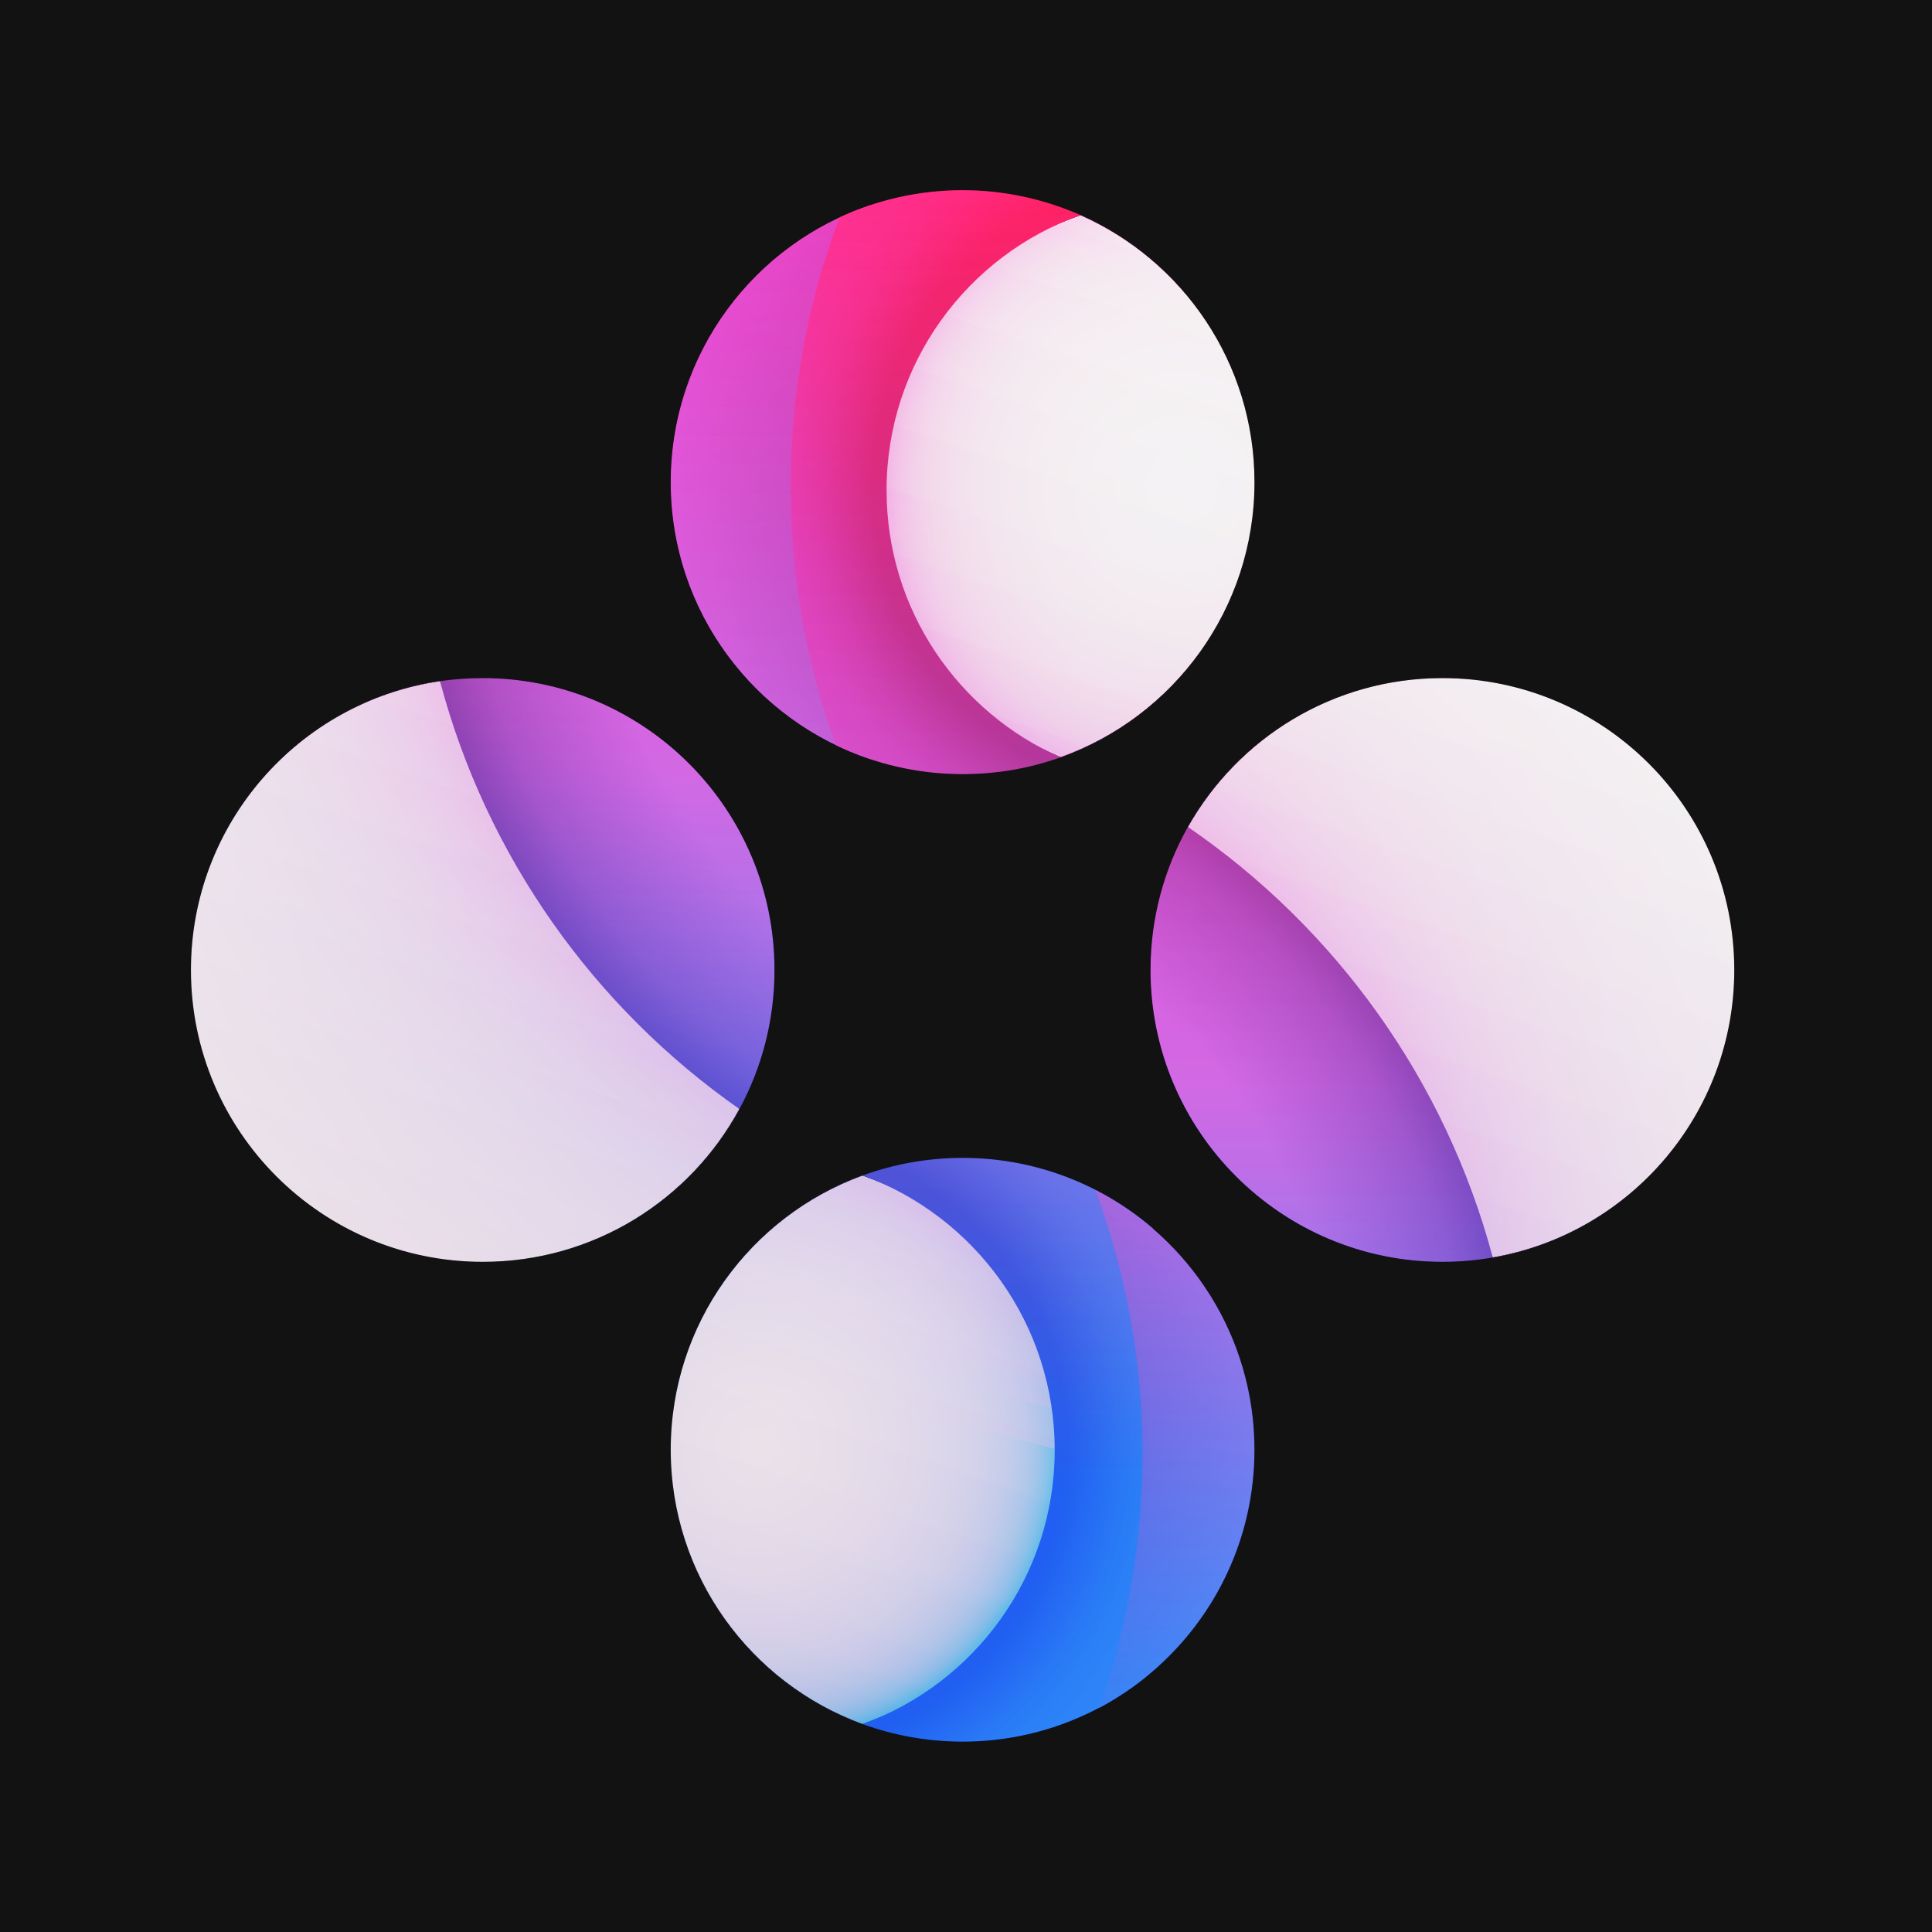
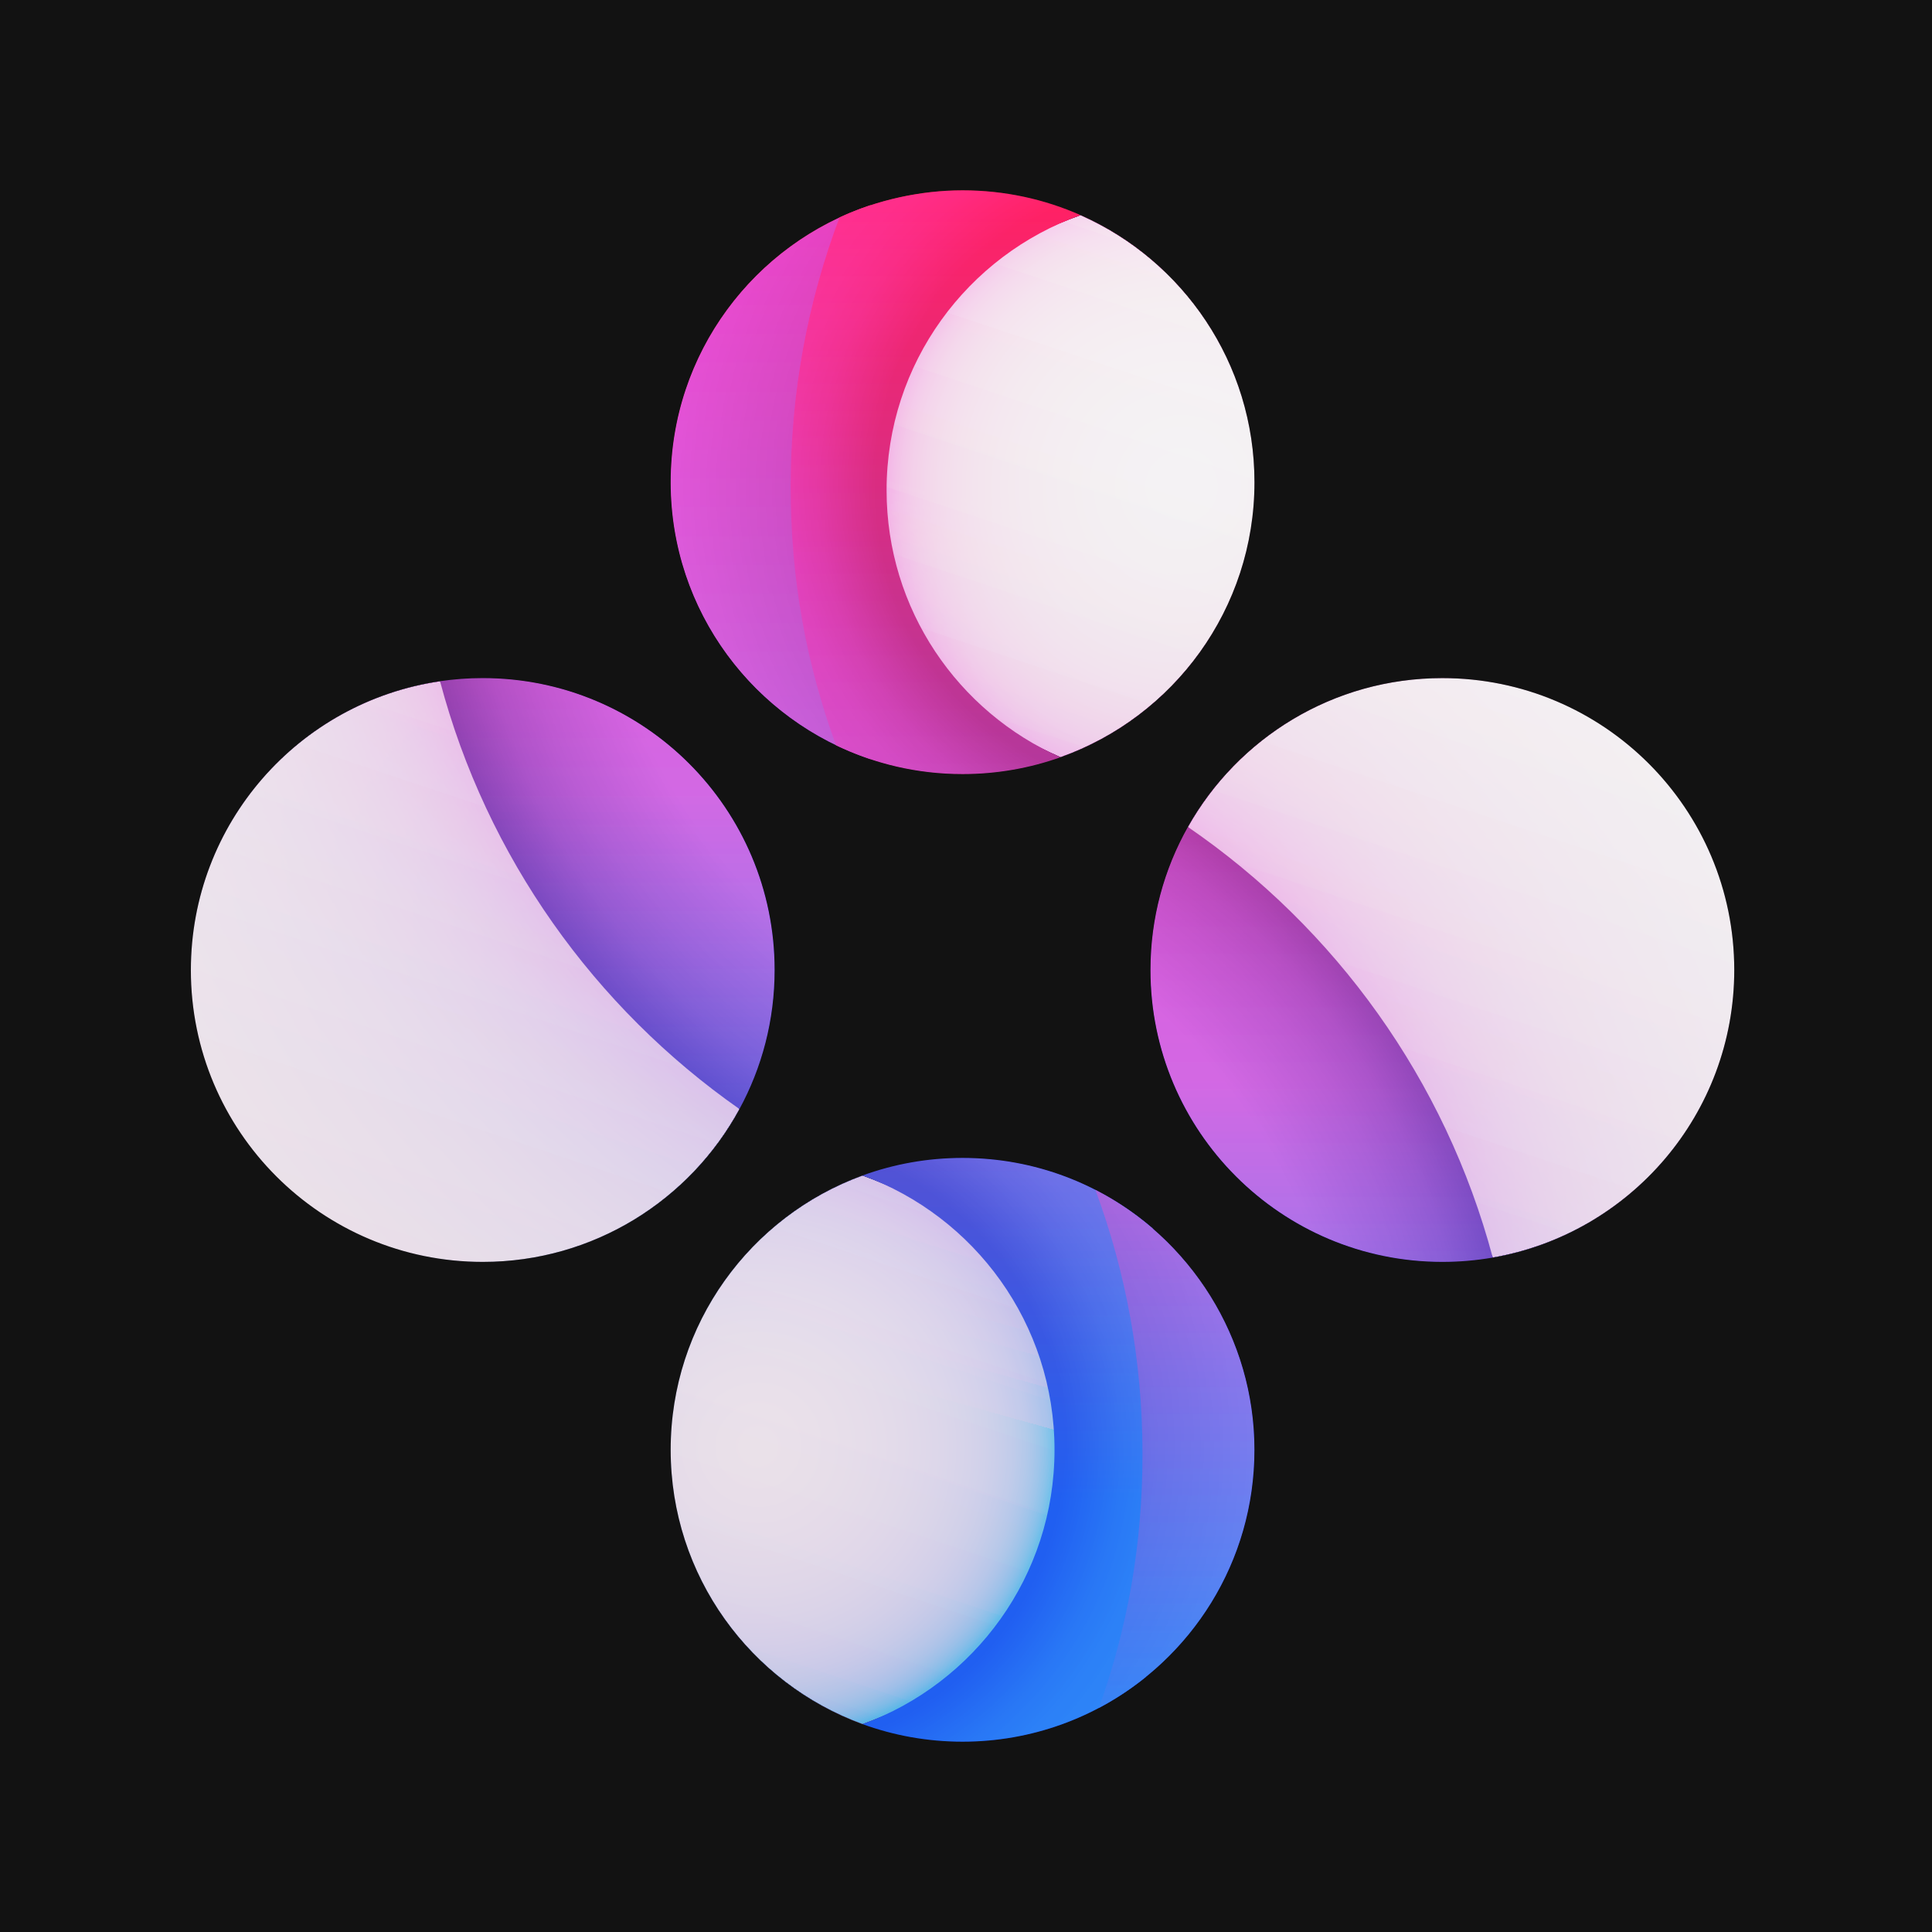
- <svg xmlns="http://www.w3.org/2000/svg" version="1.1" id="skyline_x25_20logo_x25_20standalone.fw-Page_x25_201" x="0px" y="0px" viewBox="0 0 1024 1024" enable-background="new 0 0 1024 1024" xml:space="preserve">
-   <rect fill="#121212" width="1024" height="1024" />
-   <linearGradient id="SVGID_1_" gradientUnits="userSpaceOnUse" x1="999.323" y1="-488.326" x2="999.522" y2="-488.887" gradientTransform="matrix(1378.571 0 0 1347.857 -1377264.125 659083.5)">
-     <stop offset="0" style="stop-color:#E8DDE7" />
-     <stop offset="1" style="stop-color:#F6F6F6" />
-   </linearGradient>
-   <path fill="url(#SVGID_1_)" d="M355.5,768.4c0,66.8,42.4,123.8,101.7,145.4c59.3-21.6,144.1-78.6,144.1-145.4S516.6,644.7,457.2,623  C397.8,644.7,355.5,701.6,355.5,768.4z M562.1,401.4C622,380,664.9,322.8,664.9,255.6c0-63.2-37.9-117.5-92.2-141.6  c-59.9,21.4-145.2,78.5-145.2,145.8C427.5,323,507.8,377.3,562.1,401.4z M101.2,514.1c0,85.5,69.3,154.7,154.7,154.7  c58.8,0,109.9-32.8,136-81c-68.2-74.8-103.2-126.7-158.7-226.8C158.5,372,101.2,436.4,101.2,514.1z M791.2,666.5  c72.7-12.6,128-76.1,128-152.4c0-85.5-69.3-154.7-154.7-154.7c-57.9,0-108.3,31.8-134.9,78.9C692.4,508.8,745.4,572.4,791.2,666.5z" />
-   <g opacity="0.6" style="mix-blend-mode: color-burn">
-     <g>
-       <radialGradient id="SVGID_2_" cx="401.92" cy="-721.435" r="596.952" gradientTransform="matrix(1 0 0 1 0 1488)" gradientUnits="userSpaceOnUse">
-         <stop offset="0" style="stop-color:#1757FF" />
-         <stop offset="0.667" style="stop-color:#1757FF" />
-         <stop offset="1" style="stop-color:#E8DDE7" />
-       </radialGradient>
-       <path fill="url(#SVGID_2_)" d="M791.2,666.5c72.7-12.6,128-76.1,128-152.4c0-85.5-69.3-154.7-154.7-154.7    c-57.9,0-108.3,31.8-134.9,78.9C692.4,508.8,745.4,572.4,791.2,666.5z" />
-       <radialGradient id="SVGID_3_" cx="626.222" cy="-1229.972" r="596.952" gradientTransform="matrix(1 0 0 1 0 1488)" gradientUnits="userSpaceOnUse">
-         <stop offset="0" style="stop-color:#1757FF" />
-         <stop offset="0.667" style="stop-color:#1757FF" />
-         <stop offset="1" style="stop-color:#E8DDE7" />
-       </radialGradient>
-       <path fill="url(#SVGID_3_)" d="M101.2,514.1c0,85.5,69.3,154.7,154.7,154.7c58.8,0,109.9-32.8,136-81    c-68.2-74.8-103.2-126.7-158.7-226.8C158.5,372,101.2,436.4,101.2,514.1z" />
-       <radialGradient id="SVGID_4_" cx="626.222" cy="-1229.972" r="156.655" gradientTransform="matrix(1 0 0 1 0 1488)" gradientUnits="userSpaceOnUse">
-         <stop offset="0" style="stop-color:#FFFFFF" />
-         <stop offset="1" style="stop-color:#1757FF" />
-       </radialGradient>
-       <path fill="url(#SVGID_4_)" d="M562.1,401.4C622,380,664.9,322.8,664.9,255.6c0-63.2-37.9-117.5-92.2-141.6    c-59.9,21.4-145.2,78.5-145.2,145.8C427.5,323,507.8,377.3,562.1,401.4z" />
-       <radialGradient id="SVGID_5_" cx="401.92" cy="-721.435" r="156.655" gradientTransform="matrix(1 0 0 1 0 1488)" gradientUnits="userSpaceOnUse">
-         <stop offset="0" style="stop-color:#FFFFFF" />
-         <stop offset="1" style="stop-color:#1757FF" />
-       </radialGradient>
-       <path fill="url(#SVGID_5_)" d="M355.5,768.4c0,66.8,42.4,123.8,101.7,145.4c59.3-21.6,144.1-78.6,144.1-145.4    S516.6,644.7,457.2,623C397.8,644.7,355.5,701.6,355.5,768.4z" />
-     </g>
-     <defs>
-       <filter id="Adobe_OpacityMaskFilter" filterUnits="userSpaceOnUse" x="101.2" y="114" width="818" height="799.8">
-         <feColorMatrix type="matrix" values="1 0 0 0 0  0 1 0 0 0  0 0 1 0 0  0 0 0 1 0" />
-       </filter>
-     </defs>
-     <mask maskUnits="userSpaceOnUse" x="101.2" y="114" width="818" height="799.8" id="mask1_2_">
-       <linearGradient id="SVGID_6_" gradientUnits="userSpaceOnUse" x1="999.563" y1="-488.683" x2="999.478" y2="-488.376" gradientTransform="matrix(1496 0 0 1462 -1494796 714740)">
+ <svg xmlns="http://www.w3.org/2000/svg" viewBox="0 0 1024 1024">
+   <defs>
+     <style>
+       .cls-1 {
+         fill: url(#linear-gradient-2);
+       }
+ 
+       .cls-2 {
+         fill: url(#radial-gradient-7);
+       }
+ 
+       .cls-3 {
+         fill: url(#radial-gradient-10);
+       }
+ 
+       .cls-4 {
+         fill: url(#radial-gradient-8);
+       }
+ 
+       .cls-5 {
+         fill: url(#radial-gradient-5);
+       }
+ 
+       .cls-6 {
+         fill: url(#radial-gradient-4);
+       }
+ 
+       .cls-7 {
+         isolation: isolate;
+       }
+ 
+       .cls-8 {
+         fill: url(#radial-gradient-6);
+       }
+ 
+       .cls-9 {
+         fill: url(#radial-gradient-12);
+       }
+ 
+       .cls-10 {
+         fill: url(#radial-gradient);
+       }
+ 
+       .cls-11 {
+         mix-blend-mode: overlay;
+         opacity: .65;
+       }
+ 
+       .cls-12 {
+         fill: url(#radial-gradient-2);
+       }
+ 
+       .cls-13 {
+         fill: #121212;
+       }
+ 
+       .cls-14 {
+         fill: url(#radial-gradient-3);
+       }
+ 
+       .cls-15 {
+         mask: url(#mask1_1_);
+       }
+ 
+       .cls-16 {
+         fill: url(#linear-gradient-3);
+       }
+ 
+       .cls-17 {
+         fill: url(#linear-gradient);
+       }
+ 
+       .cls-18 {
+         mix-blend-mode: color-burn;
+         opacity: .6;
+       }
+ 
+       .cls-19 {
+         fill: url(#radial-gradient-11);
+       }
+ 
+       .cls-20 {
+         fill: url(#radial-gradient-9);
+       }
+     </style>
+     <filter id="Adobe_OpacityMaskFilter" filterUnits="userSpaceOnUse" x="101.2" y="114" width="818" height="799.8">
+       <feColorMatrix type="matrix" values="1 0 0 0 0  0 1 0 0 0  0 0 1 0 0  0 0 0 1 0" />
+     </filter>
+     <mask maskUnits="userSpaceOnUse" x="101.2" y="114" width="818" height="799.8" id="mask1_1_">
+       <linearGradient id="SVGID_00000106868861875696096590000005941986116157405103_" gradientUnits="userSpaceOnUse" x1="256.061" y1="768.174" x2="255.975" y2="767.867" gradientTransform="matrix(1496 0 0 -1462 -382516 1123356)">
        <stop offset="0" style="stop-color:#FFFFFF" />
        <stop offset="1" style="stop-color:#000000" />
      </linearGradient>
-       <rect x="39.9" y="87.1" fill="url(#SVGID_6_)" filter="url(#Adobe_OpacityMaskFilter)" width="887.7" height="867.5" />
+       <rect x="40" y="87.1" style="fill:url(#SVGID_00000106868861875696096590000005941986116157405103_);filter:url(#Adobe_OpacityMaskFilter);" width="887.7" height="867.5" />
    </mask>
-     <g mask="url(#mask1_2_)">
-       <radialGradient id="SVGID_7_" cx="401.92" cy="-721.435" r="596.952" gradientTransform="matrix(1 0 0 1 0 1488)" gradientUnits="userSpaceOnUse">
-         <stop offset="0" style="stop-color:#FF1F5E" />
-         <stop offset="0.667" style="stop-color:#FF1F5E" />
-         <stop offset="1" style="stop-color:#E8DDE7" />
-       </radialGradient>
-       <path fill="url(#SVGID_7_)" d="M791.2,666.5c72.7-12.6,128-76.1,128-152.4c0-85.5-69.3-154.7-154.7-154.7    c-57.9,0-108.3,31.8-134.9,78.9C692.4,508.8,745.4,572.4,791.2,666.5z" />
-       <radialGradient id="SVGID_8_" cx="626.222" cy="-1229.972" r="596.952" gradientTransform="matrix(1 0 0 1 0 1488)" gradientUnits="userSpaceOnUse">
-         <stop offset="0" style="stop-color:#FF1F5E" />
-         <stop offset="0.667" style="stop-color:#FF1F5E" />
-         <stop offset="1" style="stop-color:#E8DDE7" />
-       </radialGradient>
-       <path fill="url(#SVGID_8_)" d="M101.2,514.1c0,85.5,69.3,154.7,154.7,154.7c58.8,0,109.9-32.8,136-81    c-68.2-74.8-103.2-126.7-158.7-226.8C158.5,372,101.2,436.4,101.2,514.1z" />
-       <radialGradient id="SVGID_9_" cx="626.222" cy="-1229.972" r="156.655" gradientTransform="matrix(1 0 0 1 0 1488)" gradientUnits="userSpaceOnUse">
-         <stop offset="0" style="stop-color:#FFFFFF" />
-         <stop offset="1" style="stop-color:#FF1F5E" />
-       </radialGradient>
-       <path fill="url(#SVGID_9_)" d="M562.1,401.4C622,380,664.9,322.8,664.9,255.6c0-63.2-37.9-117.5-92.2-141.6    c-59.9,21.4-145.2,78.5-145.2,145.8C427.5,323,507.8,377.3,562.1,401.4z" />
-       <radialGradient id="SVGID_10_" cx="401.92" cy="-721.435" r="156.655" gradientTransform="matrix(1 0 0 1 0 1488)" gradientUnits="userSpaceOnUse">
-         <stop offset="0" style="stop-color:#FFFFFF" />
-         <stop offset="1" style="stop-color:#FF1F5E" />
-       </radialGradient>
-       <path fill="url(#SVGID_10_)" d="M355.5,768.4c0,66.8,42.4,123.8,101.7,145.4c59.3-21.6,144.1-78.6,144.1-145.4    S516.6,644.7,457.2,623C397.8,644.7,355.5,701.6,355.5,768.4z" />
+     <linearGradient id="linear-gradient" x1="255.86" y1="767.77" x2="256.06" y2="768.34" gradientTransform="translate(-352351.11 1035739.54) scale(1378.57 -1347.86)" gradientUnits="userSpaceOnUse">
+       <stop offset="0" stop-color="#e8dde7" />
+       <stop offset="1" stop-color="#f6f6f6" />
+     </linearGradient>
+     <radialGradient id="radial-gradient" cx="401.92" cy="257.43" fx="401.92" fy="257.43" r="596.95" gradientTransform="translate(0 1024) scale(1 -1)" gradientUnits="userSpaceOnUse">
+       <stop offset="0" stop-color="#1757ff" />
+       <stop offset=".67" stop-color="#1757ff" />
+       <stop offset="1" stop-color="#e8dde7" />
+     </radialGradient>
+     <radialGradient id="radial-gradient-2" cx="626.22" cy="765.97" fx="626.22" fy="765.97" r="596.95" gradientTransform="translate(0 1024) scale(1 -1)" gradientUnits="userSpaceOnUse">
+       <stop offset="0" stop-color="#1757ff" />
+       <stop offset=".67" stop-color="#1757ff" />
+       <stop offset="1" stop-color="#e8dde7" />
+     </radialGradient>
+     <radialGradient id="radial-gradient-3" cx="626.22" cy="765.97" fx="626.22" fy="765.97" r="156.66" gradientTransform="translate(0 1024) scale(1 -1)" gradientUnits="userSpaceOnUse">
+       <stop offset="0" stop-color="#fff" />
+       <stop offset="1" stop-color="#1757ff" />
+     </radialGradient>
+     <radialGradient id="radial-gradient-4" cx="401.92" cy="257.43" fx="401.92" fy="257.43" r="156.66" gradientTransform="translate(0 1024) scale(1 -1)" gradientUnits="userSpaceOnUse">
+       <stop offset="0" stop-color="#fff" />
+       <stop offset="1" stop-color="#1757ff" />
+     </radialGradient>
+     <mask id="mask" x="39.95" y="87.13" width="887.71" height="867.54" maskUnits="userSpaceOnUse" />
+     <radialGradient id="radial-gradient-5" cx="401.92" cy="257.43" fx="401.92" fy="257.43" r="596.95" gradientTransform="translate(0 1024) scale(1 -1)" gradientUnits="userSpaceOnUse">
+       <stop offset="0" stop-color="#ff1f5e" />
+       <stop offset=".67" stop-color="#ff1f5e" />
+       <stop offset="1" stop-color="#e8dde7" />
+     </radialGradient>
+     <radialGradient id="radial-gradient-6" cx="626.22" cy="765.97" fx="626.22" fy="765.97" r="596.95" gradientTransform="translate(0 1024) scale(1 -1)" gradientUnits="userSpaceOnUse">
+       <stop offset="0" stop-color="#ff1f5e" />
+       <stop offset=".67" stop-color="#ff1f5e" />
+       <stop offset="1" stop-color="#e8dde7" />
+     </radialGradient>
+     <radialGradient id="radial-gradient-7" cx="626.22" cy="765.97" fx="626.22" fy="765.97" r="156.66" gradientTransform="translate(0 1024) scale(1 -1)" gradientUnits="userSpaceOnUse">
+       <stop offset="0" stop-color="#fff" />
+       <stop offset="1" stop-color="#ff1f5e" />
+     </radialGradient>
+     <radialGradient id="radial-gradient-8" cx="401.92" cy="257.43" fx="401.92" fy="257.43" r="156.66" gradientTransform="translate(0 1024) scale(1 -1)" gradientUnits="userSpaceOnUse">
+       <stop offset="0" stop-color="#fff" />
+       <stop offset="1" stop-color="#ff1f5e" />
+     </radialGradient>
+     <linearGradient id="linear-gradient-2" x1="255.43" y1="768.49" x2="255.43" y2="767.84" gradientTransform="translate(-162149.18 1054656.45) scale(636.46 -1372.5)" gradientUnits="userSpaceOnUse">
+       <stop offset="0" stop-color="#ff1f5e" />
+       <stop offset="1" stop-color="#1e58f0" />
+     </linearGradient>
+     <linearGradient id="linear-gradient-3" x1="255.21" y1="768.34" x2="255.21" y2="767.73" gradientTransform="translate(-159449.69 1041641.89) scale(627.14 -1355.57)" gradientUnits="userSpaceOnUse">
+       <stop offset="0" stop-color="#ff1f5e" />
+       <stop offset="1" stop-color="#1e58f0" />
+     </linearGradient>
+     <radialGradient id="radial-gradient-9" cx="626.22" cy="765.97" fx="626.22" fy="765.97" r="275.33" gradientTransform="translate(0 1024) scale(1 -1)" gradientUnits="userSpaceOnUse">
+       <stop offset="0" stop-color="#8f8f8f" />
+       <stop offset=".59" stop-color="#8f8f8f" />
+       <stop offset=".7" stop-color="#c5c5c5" />
+       <stop offset=".76" stop-color="#d9d9d9" />
+       <stop offset="1" stop-color="#fff" />
+     </radialGradient>
+     <radialGradient id="radial-gradient-10" cx="626.22" cy="765.97" fx="626.22" fy="765.97" r="407.07" gradientTransform="translate(0 1024) scale(1 -1)" gradientUnits="userSpaceOnUse">
+       <stop offset="0" stop-color="#fff" />
+       <stop offset=".28" stop-color="#fff" />
+       <stop offset=".77" stop-color="#fff" />
+       <stop offset=".88" stop-color="#d8d8d8" />
+       <stop offset=".93" stop-color="#c1c1c1" />
+       <stop offset="1" stop-color="#8f8f8f" />
+     </radialGradient>
+     <radialGradient id="radial-gradient-11" cx="401.92" cy="257.43" fx="401.92" fy="257.43" r="407.07" gradientTransform="translate(0 1024) scale(1 -1)" gradientUnits="userSpaceOnUse">
+       <stop offset="0" stop-color="#fff" />
+       <stop offset=".28" stop-color="#fff" />
+       <stop offset=".77" stop-color="#fff" />
+       <stop offset=".88" stop-color="#d8d8d8" />
+       <stop offset=".93" stop-color="#c1c1c1" />
+       <stop offset="1" stop-color="#8f8f8f" />
+     </radialGradient>
+     <radialGradient id="radial-gradient-12" cx="401.92" cy="257.43" fx="401.92" fy="257.43" r="275.33" gradientTransform="translate(0 1024) scale(1 -1)" gradientUnits="userSpaceOnUse">
+       <stop offset="0" stop-color="#8f8f8f" />
+       <stop offset=".59" stop-color="#8f8f8f" />
+       <stop offset=".7" stop-color="#c5c5c5" />
+       <stop offset=".76" stop-color="#d9d9d9" />
+       <stop offset="1" stop-color="#fff" />
+     </radialGradient>
+   </defs>
+   <g class="cls-7">
+     <g id="skyline_20logo_20standalone.fw-Page_201" data-name="skyline%20logo%20standalone.fw-Page%201">
+       <rect class="cls-13" width="1024" height="1024" />
+       <path class="cls-17" d="M355.47,768.43c0,66.83,42.38,123.77,101.72,145.4,59.35-21.63,144.11-78.57,144.11-145.4s-84.76-123.77-144.11-145.4c-59.35,21.63-101.72,78.57-101.72,145.4Zm206.61-367.08c59.92-21.33,102.81-78.54,102.81-145.78,0-63.18-37.88-117.52-92.17-141.55-59.91,21.33-145.19,78.55-145.19,145.78,0,63.19,80.26,117.52,134.55,141.55Zm-460.92,112.77c0,85.44,69.26,154.71,154.71,154.71,58.75,0,109.86-32.76,136.06-81-68.24-74.77-103.21-126.69-158.69-226.76-74.72,10.95-132.07,75.3-132.07,153.05Zm690.03,152.42c72.72-12.65,128-76.08,128-152.42,0-85.44-69.26-154.71-154.71-154.71-57.89,0-108.34,31.8-134.87,78.88,62.81,70.53,115.8,134.11,161.57,228.24Z" />
+       <g class="cls-18">
+         <g>
+           <path class="cls-10" d="M791.18,666.54c72.72-12.65,128-76.08,128-152.42,0-85.44-69.26-154.71-154.71-154.71-57.89,0-108.34,31.8-134.87,78.88,62.81,70.53,115.8,134.11,161.57,228.24Z" />
+           <path class="cls-12" d="M101.15,514.12c0,85.44,69.26,154.71,154.71,154.71,58.75,0,109.86-32.76,136.06-81-68.24-74.77-103.21-126.69-158.69-226.76-74.72,10.95-132.07,75.3-132.07,153.05Z" />
+           <path class="cls-14" d="M562.07,401.35c59.92-21.33,102.81-78.54,102.81-145.78,0-63.18-37.88-117.52-92.17-141.55-59.91,21.33-145.19,78.55-145.19,145.78,0,63.19,80.26,117.52,134.55,141.55Z" />
+           <path class="cls-6" d="M355.47,768.43c0,66.83,42.38,123.77,101.72,145.4,59.35-21.63,144.11-78.57,144.11-145.4s-84.76-123.77-144.11-145.4c-59.35,21.63-101.72,78.57-101.72,145.4Z" />
+         </g>
+         <g class="cls-15">
+           <g>
+             <path class="cls-5" d="M791.18,666.54c72.72-12.65,128-76.08,128-152.42,0-85.44-69.26-154.71-154.71-154.71-57.89,0-108.34,31.8-134.87,78.88,62.81,70.53,115.8,134.11,161.57,228.24Z" />
+             <path class="cls-8" d="M101.15,514.12c0,85.44,69.26,154.71,154.71,154.71,58.75,0,109.86-32.76,136.06-81-68.24-74.77-103.21-126.69-158.69-226.76-74.72,10.95-132.07,75.3-132.07,153.05Z" />
+             <path class="cls-2" d="M562.07,401.35c59.92-21.33,102.81-78.54,102.81-145.78,0-63.18-37.88-117.52-92.17-141.55-59.91,21.33-145.19,78.55-145.19,145.78,0,63.19,80.26,117.52,134.55,141.55Z" />
+             <path class="cls-4" d="M355.47,768.43c0,66.83,42.38,123.77,101.72,145.4,59.35-21.63,144.11-78.57,144.11-145.4s-84.76-123.77-144.11-145.4c-59.35,21.63-101.72,78.57-101.72,145.4Z" />
+           </g>
+         </g>
+       </g>
+       <path class="cls-1" d="M457.19,913.83c16.53,6.02,34.37,9.3,52.98,9.3,36.8,0,70.61-12.85,97.17-34.31l3.56-237.82c-27.07-23.24-62.25-37.28-100.73-37.28-18.61,0-36.45,3.28-52.98,9.3,59.35,21.63,101.72,78.57,101.72,145.4s-42.38,123.77-101.72,145.4Zm-65.27-326.01c11.9-21.91,18.65-47.02,18.65-73.71,0-85.44-69.26-154.71-154.71-154.71-7.69,0-15.25,.57-22.63,1.65,24.67,93.12,81.86,173,158.69,226.76Zm-36.45-332.26c0,68.41,44.4,126.45,105.96,146.86V108.71c-61.56,20.42-105.96,78.45-105.96,146.86Z" />
+       <path class="cls-16" d="M582.46,905.25c49.02-25.95,82.42-77.49,82.42-136.82s-34.25-112.17-84.3-137.79c16.15,43.58,24.96,90.71,24.96,139.91s-8.13,92.58-23.08,134.7Zm27.32-391.13c0,85.44,69.26,154.71,154.71,154.71,9.11,0,18.03-.78,26.7-2.29-25.09-94.08-83.38-174.6-161.57-228.24-12.63,22.41-19.84,48.27-19.84,75.83Zm-166.7-119.12c20.3,9.79,43.05,15.28,67.1,15.28,18.21,0,35.68-3.15,51.9-8.92-54.29-24.02-92.17-78.36-92.17-141.55,0-67.24,42.89-124.45,102.81-145.78-19.12-8.46-40.28-13.16-62.54-13.16s-45.39,5.15-65.21,14.37c-16.75,44.29-25.92,92.3-25.92,142.46s8.49,94.45,24.03,137.31Z" />
+       <g class="cls-11">
+         <path class="cls-20" d="M355.47,255.57c0,85.44,69.26,154.71,154.71,154.71,18.21,0,35.68-3.15,51.9-8.92-54.29-24.02-92.17-78.36-92.17-141.55,0-67.24,42.89-124.45,102.81-145.78-19.12-8.46-40.28-13.16-62.54-13.16-85.44,0-154.71,69.26-154.71,154.71Z" />
+         <path class="cls-3" d="M391.92,587.83c11.9-21.91,18.65-47.02,18.65-73.71,0-85.44-69.26-154.71-154.71-154.71-7.69,0-15.25,.57-22.63,1.65,24.67,93.12,81.86,173,158.69,226.76Z" />
+         <path class="cls-19" d="M609.78,514.12c0,85.44,69.26,154.71,154.71,154.71,9.11,0,18.03-.78,26.7-2.29-25.09-94.08-83.38-174.6-161.57-228.24-12.63,22.41-19.84,48.27-19.84,75.83Z" />
+         <path class="cls-9" d="M457.19,913.83c16.53,6.02,34.37,9.3,52.98,9.3,85.44,0,154.71-69.26,154.71-154.71s-69.26-154.71-154.71-154.71c-18.61,0-36.45,3.28-52.98,9.3,59.35,21.63,101.72,78.57,101.72,145.4s-42.38,123.77-101.72,145.4Z" />
+       </g>
    </g>
  </g>
-   <linearGradient id="SVGID_11_" gradientUnits="userSpaceOnUse" x1="998.26" y1="-489.027" x2="998.26" y2="-488.382" gradientTransform="matrix(636.4644 0 0 1372.5 -634934.688 671100.375)">
-     <stop offset="0" style="stop-color:#FF1F5E" />
-     <stop offset="1" style="stop-color:#1E58F0" />
-   </linearGradient>
-   <path fill="url(#SVGID_11_)" d="M457.2,913.8c16.5,6,34.4,9.3,53,9.3c36.8,0,70.6-12.9,97.2-34.3l3.6-237.8  c-27.1-23.2-62.3-37.3-100.7-37.3c-18.6,0-36.5,3.3-53,9.3C516.6,644.7,559,701.6,559,768.5S516.6,892.2,457.2,913.8z M391.9,587.8  c11.9-21.9,18.6-47,18.6-73.7c0-85.5-69.3-154.7-154.7-154.7c-7.7,0-15.3,0.6-22.6,1.6C257.9,454.2,315.1,534.1,391.9,587.8z   M355.5,255.6c0,68.4,44.4,126.5,106,146.8V108.7C399.9,129.1,355.5,187.1,355.5,255.6z" />
-   <linearGradient id="SVGID_12_" gradientUnits="userSpaceOnUse" x1="998.026" y1="-488.89" x2="998.026" y2="-488.277" gradientTransform="matrix(627.1428 0 0 1355.571 -625299.875 662825.875)">
-     <stop offset="0" style="stop-color:#FF1F5E" />
-     <stop offset="1" style="stop-color:#1E58F0" />
-   </linearGradient>
-   <path fill="url(#SVGID_12_)" d="M582.5,905.3c49-26,82.4-77.5,82.4-136.8c0-60.1-34.3-112.2-84.3-137.8c16.1,43.6,25,90.7,25,139.9  C605.5,817.8,597.4,863.1,582.5,905.3z M609.8,514.1c0,85.5,69.3,154.7,154.7,154.7c9.1,0,18-0.8,26.7-2.3  c-25.1-94.1-83.4-174.6-161.6-228.2C617,460.7,609.8,486.6,609.8,514.1z M443.1,395c20.3,9.8,43.1,15.3,67.1,15.3  c18.2,0,35.7-3.1,51.9-8.9c-54.3-24-92.2-78.3-92.2-141.6c0-67.2,42.9-124.5,102.8-145.8c-19.1-8.4-40.3-13.2-62.5-13.2  c-23.3,0-45.4,5.2-65.2,14.4c-16.7,44.3-25.9,92.3-25.9,142.4C419,305.9,427.5,352.2,443.1,395z" />
-   <g opacity="0.65" style="mix-blend-mode: overlay">
-     <radialGradient id="SVGID_13_" cx="626.222" cy="-1229.972" r="275.334" gradientTransform="matrix(1 0 0 1 0 1488)" gradientUnits="userSpaceOnUse">
-       <stop offset="0" style="stop-color:#8F8F8F" />
-       <stop offset="0.594" style="stop-color:#8F8F8F" />
-       <stop offset="0.7" style="stop-color:#C5C5C5" />
-       <stop offset="0.756" style="stop-color:#D9D9D9" />
-       <stop offset="1" style="stop-color:#FFFFFF" />
-     </radialGradient>
-     <path fill="url(#SVGID_13_)" d="M355.5,255.6c0,85.5,69.3,154.7,154.7,154.7c18.2,0,35.7-3.1,51.9-8.9   c-54.3-24-92.2-78.3-92.2-141.6c0-67.2,42.9-124.5,102.8-145.8c-19.1-8.4-40.3-13.2-62.5-13.2C424.7,100.9,355.5,170.1,355.5,255.6   z" />
-     <radialGradient id="SVGID_14_" cx="626.222" cy="-1229.972" r="407.067" gradientTransform="matrix(1 0 0 1 0 1488)" gradientUnits="userSpaceOnUse">
-       <stop offset="0" style="stop-color:#FFFFFF" />
-       <stop offset="0.278" style="stop-color:#FFFFFF" />
-       <stop offset="0.772" style="stop-color:#FFFFFF" />
-       <stop offset="0.878" style="stop-color:#D8D8D8" />
-       <stop offset="0.933" style="stop-color:#C1C1C1" />
-       <stop offset="1" style="stop-color:#8F8F8F" />
-     </radialGradient>
-     <path fill="url(#SVGID_14_)" d="M391.9,587.8c11.9-21.9,18.6-47,18.6-73.7c0-85.5-69.3-154.7-154.7-154.7c-7.7,0-15.3,0.6-22.6,1.6   C257.9,454.2,315.1,534.1,391.9,587.8z" />
-     <radialGradient id="SVGID_15_" cx="401.92" cy="-721.435" r="407.067" gradientTransform="matrix(1 0 0 1 0 1488)" gradientUnits="userSpaceOnUse">
-       <stop offset="0" style="stop-color:#FFFFFF" />
-       <stop offset="0.278" style="stop-color:#FFFFFF" />
-       <stop offset="0.772" style="stop-color:#FFFFFF" />
-       <stop offset="0.878" style="stop-color:#D8D8D8" />
-       <stop offset="0.933" style="stop-color:#C1C1C1" />
-       <stop offset="1" style="stop-color:#8F8F8F" />
-     </radialGradient>
-     <path fill="url(#SVGID_15_)" d="M609.8,514.1c0,85.5,69.3,154.7,154.7,154.7c9.1,0,18-0.8,26.7-2.3   c-25.1-94.1-83.4-174.6-161.6-228.2C617,460.7,609.8,486.6,609.8,514.1z" />
-     <radialGradient id="SVGID_16_" cx="401.92" cy="-721.435" r="275.334" gradientTransform="matrix(1 0 0 1 0 1488)" gradientUnits="userSpaceOnUse">
-       <stop offset="0" style="stop-color:#8F8F8F" />
-       <stop offset="0.594" style="stop-color:#8F8F8F" />
-       <stop offset="0.7" style="stop-color:#C5C5C5" />
-       <stop offset="0.756" style="stop-color:#D9D9D9" />
-       <stop offset="1" style="stop-color:#FFFFFF" />
-     </radialGradient>
-     <path fill="url(#SVGID_16_)" d="M457.2,913.8c16.5,6,34.4,9.3,53,9.3c85.5,0,154.7-69.3,154.7-154.7s-69.3-154.7-154.7-154.7   c-18.6,0-36.5,3.3-53,9.3c59.3,21.6,101.7,78.6,101.7,145.4C558.9,835.3,516.6,892.2,457.2,913.8z" />
-   </g>
</svg>
